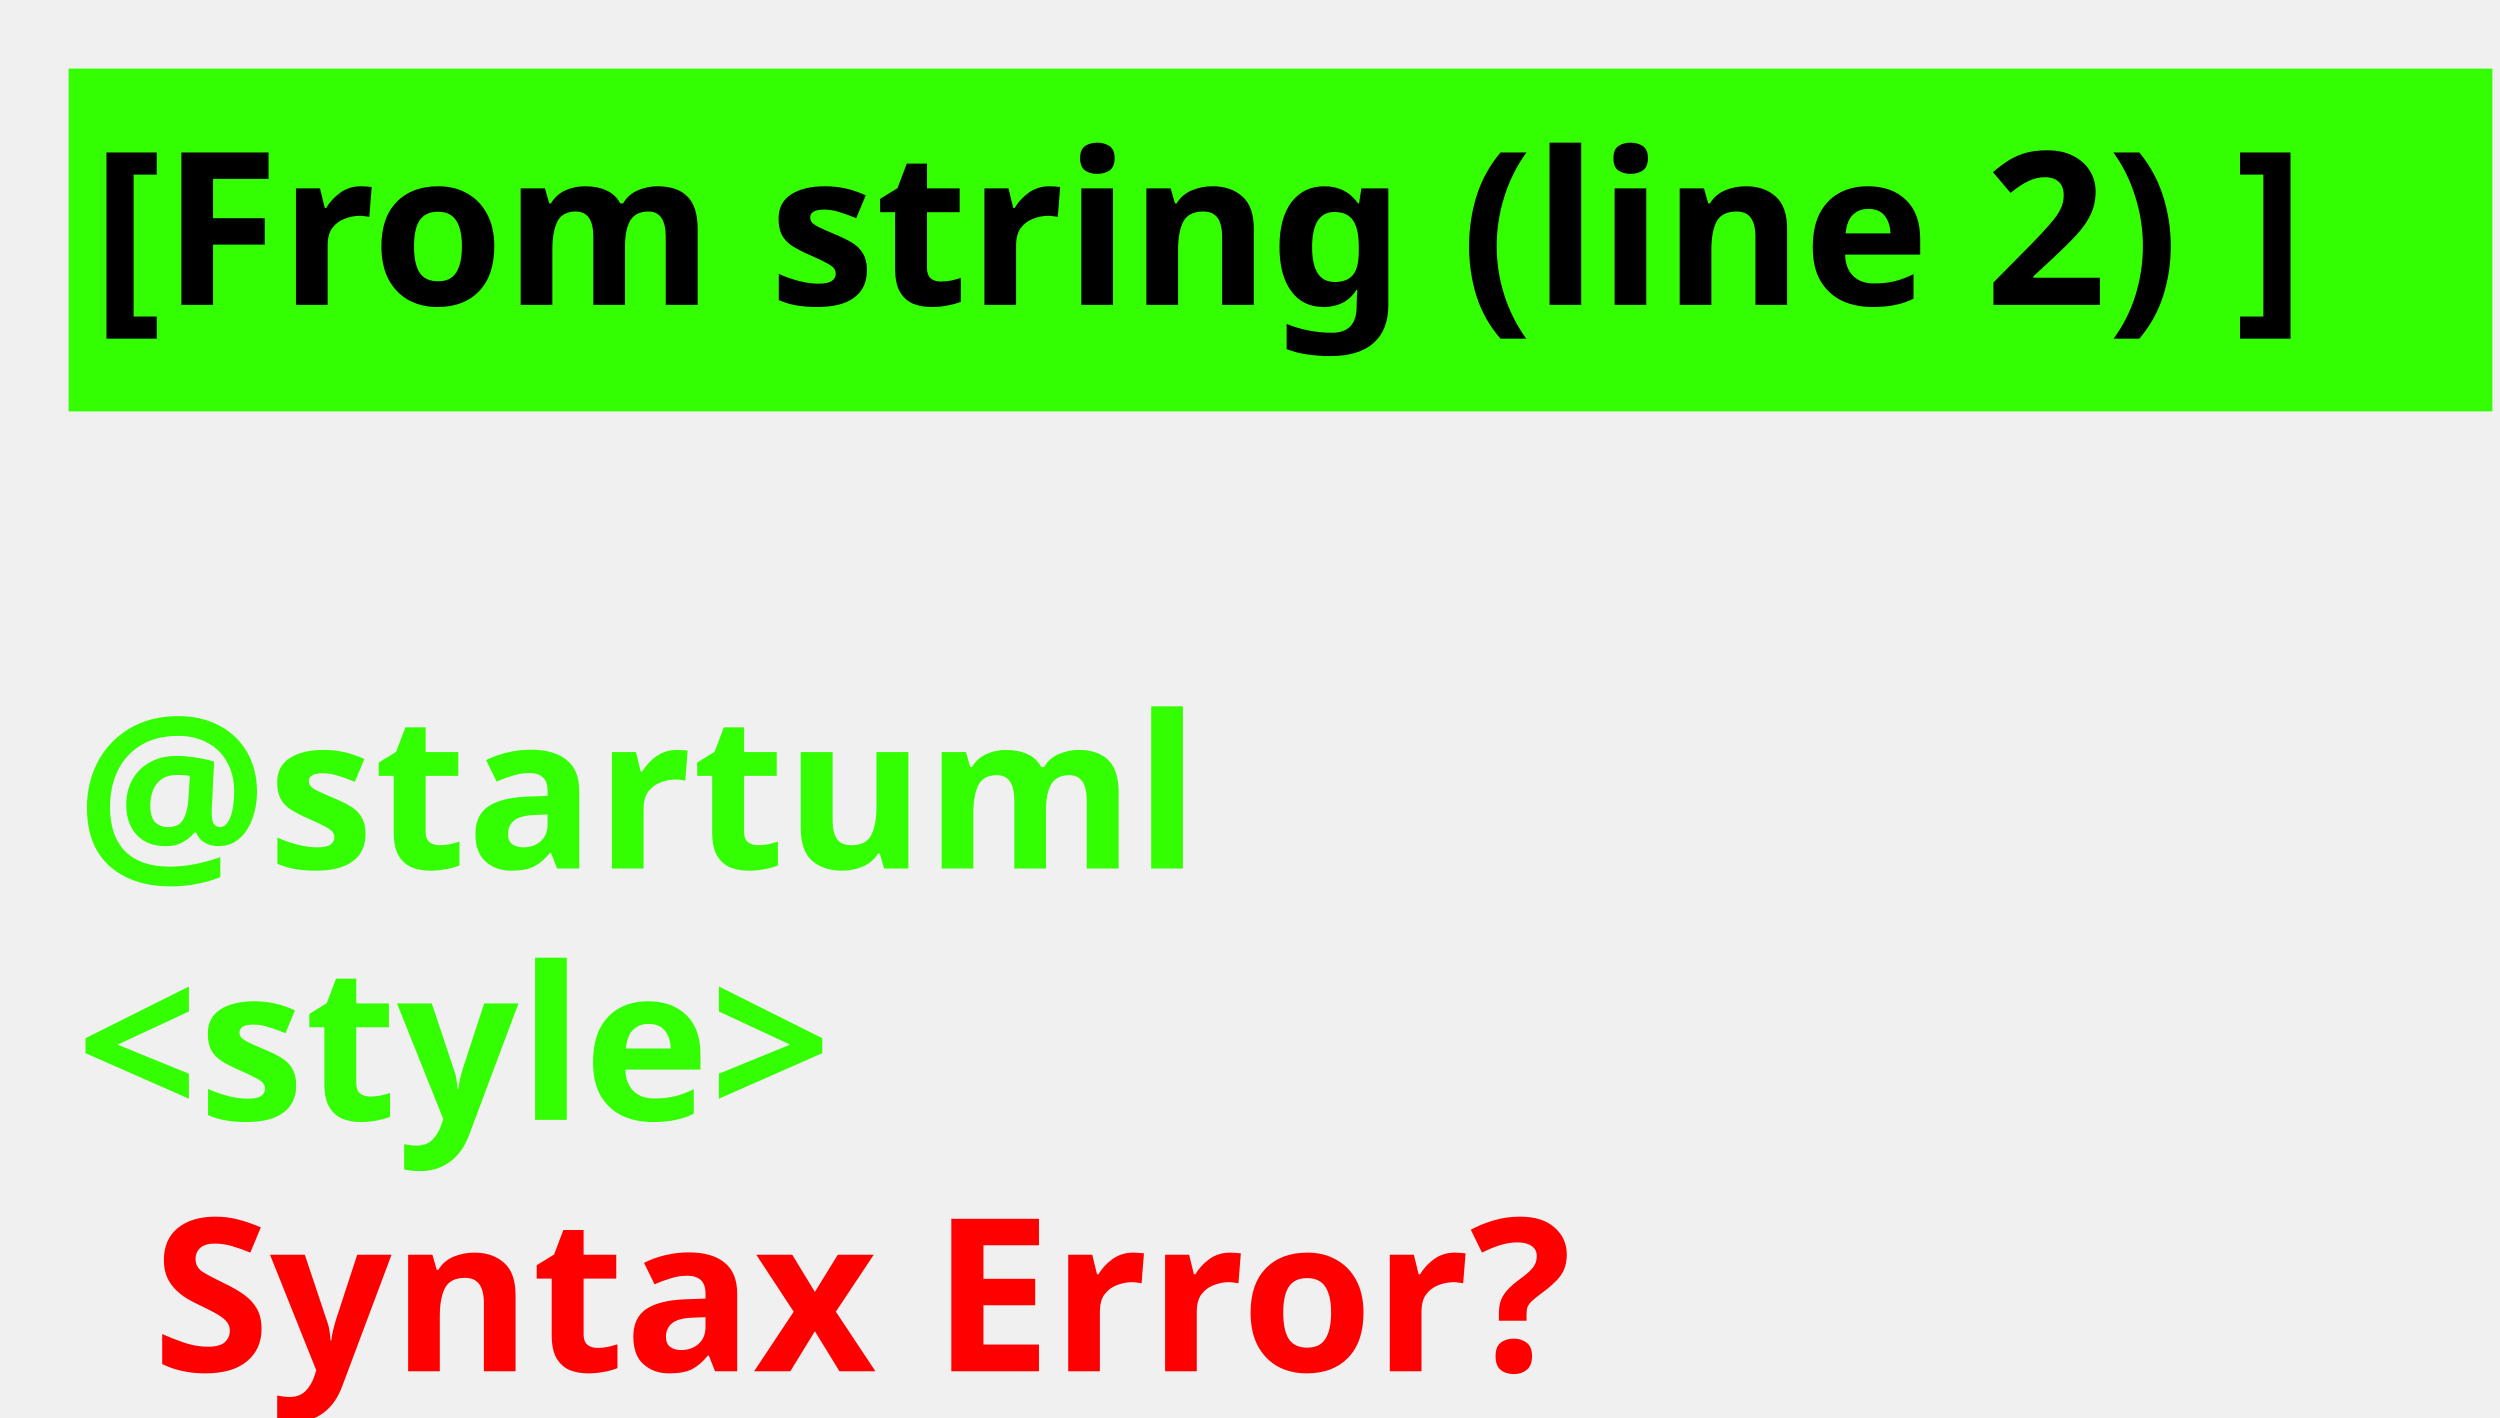
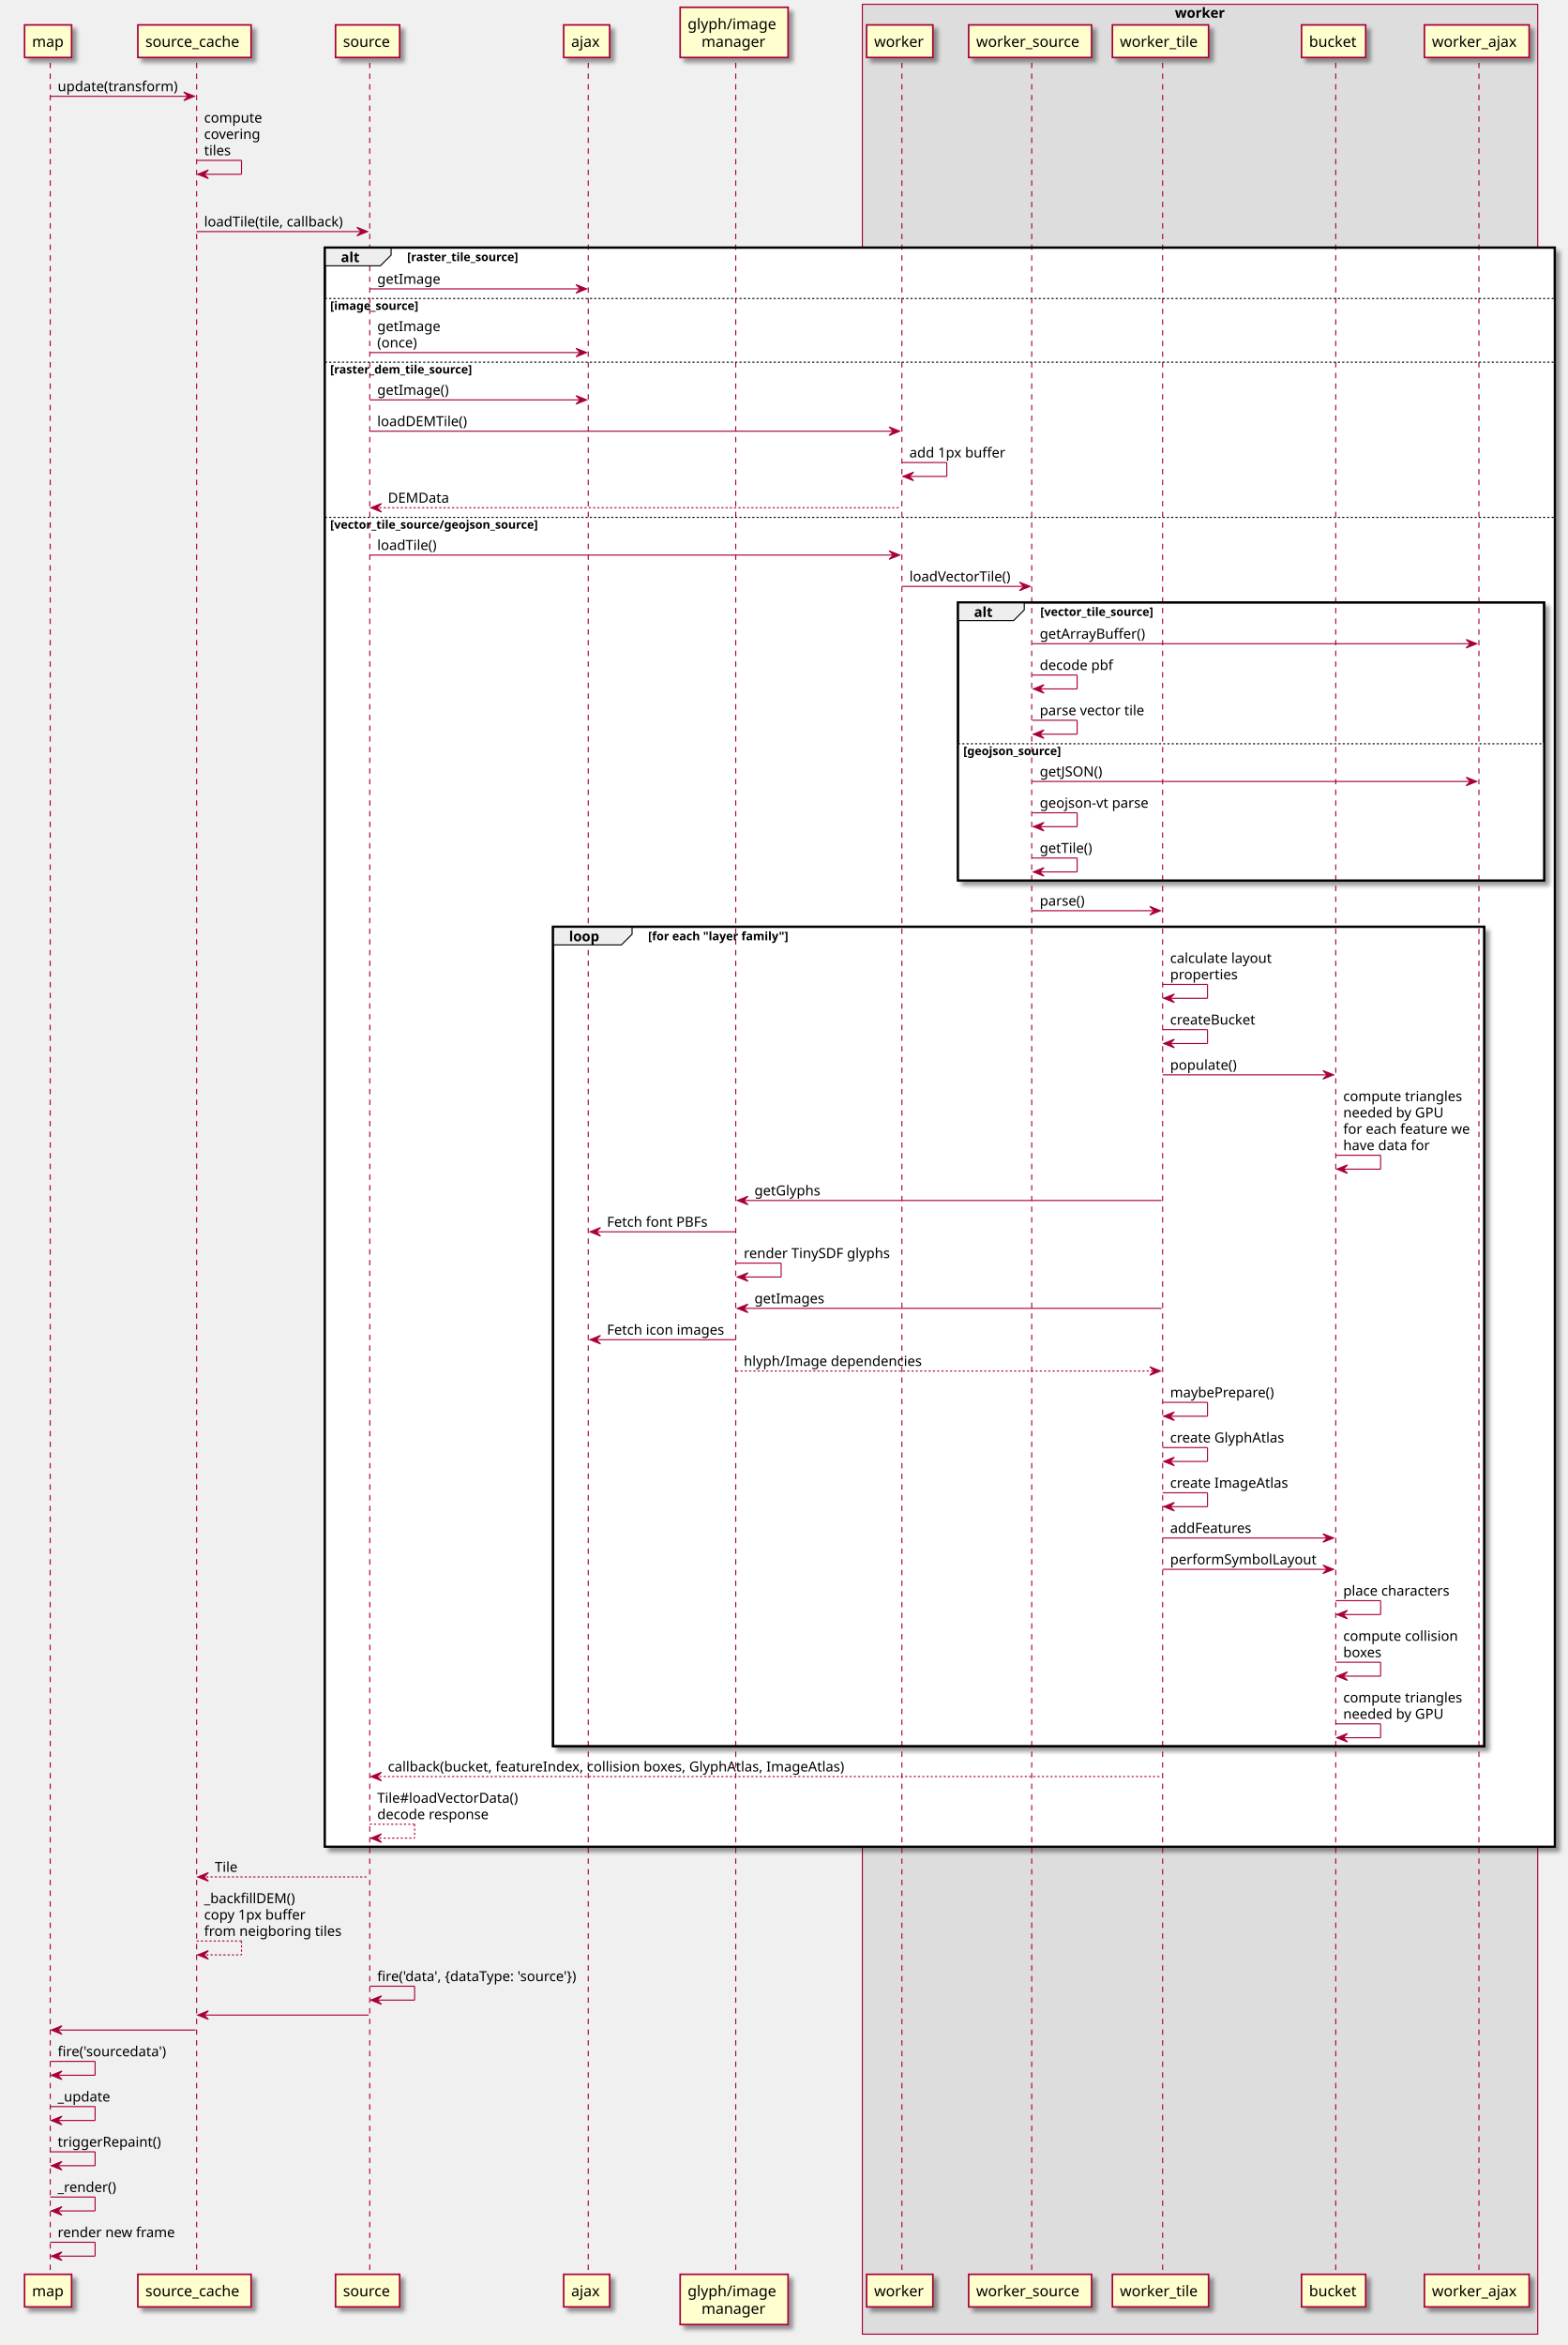
- <svg xmlns="http://www.w3.org/2000/svg" contentScriptType="application/ecmascript" contentStyleType="text/css" height="93px" preserveAspectRatio="none" style="width:164px;height:93px;background:#000000;" version="1.1" viewBox="0 0 164 93" width="164px" zoomAndPan="magnify">
-   <defs />
+ <svg xmlns="http://www.w3.org/2000/svg" contentScriptType="application/ecmascript" contentStyleType="text/css" height="2194px" preserveAspectRatio="none" style="width:1467px;height:2194px;" version="1.1" viewBox="0 0 1467 2194" width="1467px" zoomAndPan="magnify">
+   <defs>
+     <filter height="300%" id="f1xd26i49gx5lv" width="300%" x="-1" y="-1">
+       <feGaussianBlur result="blurOut" stdDeviation="2.0" />
+       <feColorMatrix in="blurOut" result="blurOut2" type="matrix" values="0 0 0 0 0 0 0 0 0 0 0 0 0 0 0 0 0 0 .4 0" />
+       <feOffset dx="4.0" dy="4.0" in="blurOut2" result="blurOut3" />
+       <feBlend in="SourceGraphic" in2="blurOut3" mode="normal" />
+     </filter>
+   </defs>
  <g>
-     <rect fill="#33FF02" height="21.488" style="stroke: #33FF02; stroke-width: 1.0;" width="158" x="5" y="5" />
-     <text fill="#000000" font-family="sans-serif" font-size="14" font-weight="bold" lengthAdjust="spacingAndGlyphs" textLength="156" x="6" y="20">[From string (line 2) ]</text>
-     <text fill="#33FF02" font-family="sans-serif" font-size="14" font-weight="bold" lengthAdjust="spacingAndGlyphs" textLength="0" x="10" y="40.488" />
-     <text fill="#33FF02" font-family="sans-serif" font-size="14" font-weight="bold" lengthAdjust="spacingAndGlyphs" textLength="74" x="5" y="56.977">@startuml</text>
-     <text fill="#33FF02" font-family="sans-serif" font-size="14" font-weight="bold" lengthAdjust="spacingAndGlyphs" textLength="57" x="5" y="73.465">&lt;style&gt;</text>
-     <text fill="#FF0000" font-family="sans-serif" font-size="14" font-weight="bold" lengthAdjust="spacingAndGlyphs" textLength="94" x="10" y="89.953">Syntax Error?</text>
+     <rect fill="#DDDDDD" height="2179.85" style="stroke: #A80036; stroke-width: 1.0;" width="632" x="807" y="4" />
+     <text fill="#000000" font-family="sans-serif" font-size="13" font-weight="bold" lengthAdjust="spacingAndGlyphs" textLength="47" x="1099.5" y="16.568">worker</text>
+     <rect fill="#FFFFFF" filter="url(#f1xd26i49gx5lv)" height="1496.105" style="stroke: #000000; stroke-width: 2.0;" width="1151" x="304" y="231.662" />
+     <rect fill="#FFFFFF" height="59.576" style="stroke: none; stroke-width: 1.0;" width="1151" x="304" y="278.283" />
+     <rect fill="#FFFFFF" height="145.197" style="stroke: none; stroke-width: 1.0;" width="1151" x="304" y="337.859" />
+     <rect fill="#FFFFFF" height="1244.711" style="stroke: none; stroke-width: 1.0;" width="1151" x="304" y="483.057" />
+     <rect fill="#FFFFFF" filter="url(#f1xd26i49gx5lv)" height="260.129" style="stroke: #000000; stroke-width: 2.0;" width="548.5" x="896.5" y="563.633" />
+     <rect fill="#FFFFFF" height="128.887" style="stroke: none; stroke-width: 1.0;" width="548.5" x="896.5" y="694.875" />
+     <rect fill="#FFFFFF" filter="url(#f1xd26i49gx5lv)" height="766.764" style="stroke: #000000; stroke-width: 2.0;" width="871.5" x="517.5" y="867.072" />
+     <line style="stroke: #A80036; stroke-width: 1.0; stroke-dasharray: 5.0,5.0;" x1="47" x2="47" y1="58.799" y2="2128.873" />
+     <line style="stroke: #A80036; stroke-width: 1.0; stroke-dasharray: 5.0,5.0;" x1="184" x2="184" y1="58.799" y2="2128.873" />
+     <line style="stroke: #A80036; stroke-width: 1.0; stroke-dasharray: 5.0,5.0;" x1="346" x2="346" y1="58.799" y2="2128.873" />
+     <line style="stroke: #A80036; stroke-width: 1.0; stroke-dasharray: 5.0,5.0;" x1="550.5" x2="550.5" y1="58.799" y2="2128.873" />
+     <line style="stroke: #A80036; stroke-width: 1.0; stroke-dasharray: 5.0,5.0;" x1="688.5" x2="688.5" y1="58.799" y2="2128.873" />
+     <line style="stroke: #A80036; stroke-width: 1.0; stroke-dasharray: 5.0,5.0;" x1="844" x2="844" y1="58.799" y2="2128.873" />
+     <line style="stroke: #A80036; stroke-width: 1.0; stroke-dasharray: 5.0,5.0;" x1="965.5" x2="965.5" y1="58.799" y2="2128.873" />
+     <line style="stroke: #A80036; stroke-width: 1.0; stroke-dasharray: 5.0,5.0;" x1="1088" x2="1088" y1="58.799" y2="2128.873" />
+     <line style="stroke: #A80036; stroke-width: 1.0; stroke-dasharray: 5.0,5.0;" x1="1250" x2="1250" y1="58.799" y2="2128.873" />
+     <line style="stroke: #A80036; stroke-width: 1.0; stroke-dasharray: 5.0,5.0;" x1="1384" x2="1384" y1="58.799" y2="2128.873" />
+     <rect fill="#FEFECE" filter="url(#f1xd26i49gx5lv)" height="30.488" style="stroke: #A80036; stroke-width: 1.5;" width="44" x="23" y="23.311" />
+     <text fill="#000000" font-family="sans-serif" font-size="14" lengthAdjust="spacingAndGlyphs" textLength="30" x="30" y="43.846">map</text>
+     <rect fill="#FEFECE" filter="url(#f1xd26i49gx5lv)" height="30.488" style="stroke: #A80036; stroke-width: 1.5;" width="44" x="23" y="2127.873" />
+     <text fill="#000000" font-family="sans-serif" font-size="14" lengthAdjust="spacingAndGlyphs" textLength="30" x="30" y="2148.408">map</text>
+     <rect fill="#FEFECE" filter="url(#f1xd26i49gx5lv)" height="30.488" style="stroke: #A80036; stroke-width: 1.5;" width="106" x="129" y="23.311" />
+     <text fill="#000000" font-family="sans-serif" font-size="14" lengthAdjust="spacingAndGlyphs" textLength="92" x="136" y="43.846">source_cache</text>
+     <rect fill="#FEFECE" filter="url(#f1xd26i49gx5lv)" height="30.488" style="stroke: #A80036; stroke-width: 1.5;" width="106" x="129" y="2127.873" />
+     <text fill="#000000" font-family="sans-serif" font-size="14" lengthAdjust="spacingAndGlyphs" textLength="92" x="136" y="2148.408">source_cache</text>
+     <rect fill="#FEFECE" filter="url(#f1xd26i49gx5lv)" height="30.488" style="stroke: #A80036; stroke-width: 1.5;" width="60" x="314" y="23.311" />
+     <text fill="#000000" font-family="sans-serif" font-size="14" lengthAdjust="spacingAndGlyphs" textLength="46" x="321" y="43.846">source</text>
+     <rect fill="#FEFECE" filter="url(#f1xd26i49gx5lv)" height="30.488" style="stroke: #A80036; stroke-width: 1.5;" width="60" x="314" y="2127.873" />
+     <text fill="#000000" font-family="sans-serif" font-size="14" lengthAdjust="spacingAndGlyphs" textLength="46" x="321" y="2148.408">source</text>
+     <rect fill="#FEFECE" filter="url(#f1xd26i49gx5lv)" height="30.488" style="stroke: #A80036; stroke-width: 1.5;" width="43" x="527.5" y="23.311" />
+     <text fill="#000000" font-family="sans-serif" font-size="14" lengthAdjust="spacingAndGlyphs" textLength="29" x="534.5" y="43.846">ajax</text>
+     <rect fill="#FEFECE" filter="url(#f1xd26i49gx5lv)" height="30.488" style="stroke: #A80036; stroke-width: 1.5;" width="43" x="527.5" y="2127.873" />
+     <text fill="#000000" font-family="sans-serif" font-size="14" lengthAdjust="spacingAndGlyphs" textLength="29" x="534.5" y="2148.408">ajax</text>
+     <rect fill="#FEFECE" filter="url(#f1xd26i49gx5lv)" height="46.977" style="stroke: #A80036; stroke-width: 1.5;" width="101" x="636.5" y="6.822" />
+     <text fill="#000000" font-family="sans-serif" font-size="14" lengthAdjust="spacingAndGlyphs" textLength="87" x="643.5" y="27.357">glyph/image</text>
+     <text fill="#000000" font-family="sans-serif" font-size="14" lengthAdjust="spacingAndGlyphs" textLength="61" x="656.5" y="43.846">manager</text>
+     <rect fill="#FEFECE" filter="url(#f1xd26i49gx5lv)" height="46.977" style="stroke: #A80036; stroke-width: 1.5;" width="101" x="636.5" y="2127.873" />
+     <text fill="#000000" font-family="sans-serif" font-size="14" lengthAdjust="spacingAndGlyphs" textLength="87" x="643.5" y="2148.408">glyph/image</text>
+     <text fill="#000000" font-family="sans-serif" font-size="14" lengthAdjust="spacingAndGlyphs" textLength="61" x="656.5" y="2164.896">manager</text>
+     <rect fill="#FEFECE" filter="url(#f1xd26i49gx5lv)" height="30.488" style="stroke: #A80036; stroke-width: 1.5;" width="62" x="811" y="23.311" />
+     <text fill="#000000" font-family="sans-serif" font-size="14" lengthAdjust="spacingAndGlyphs" textLength="48" x="818" y="43.846">worker</text>
+     <rect fill="#FEFECE" filter="url(#f1xd26i49gx5lv)" height="30.488" style="stroke: #A80036; stroke-width: 1.5;" width="62" x="811" y="2127.873" />
+     <text fill="#000000" font-family="sans-serif" font-size="14" lengthAdjust="spacingAndGlyphs" textLength="48" x="818" y="2148.408">worker</text>
+     <rect fill="#FEFECE" filter="url(#f1xd26i49gx5lv)" height="30.488" style="stroke: #A80036; stroke-width: 1.5;" width="115" x="906.5" y="23.311" />
+     <text fill="#000000" font-family="sans-serif" font-size="14" lengthAdjust="spacingAndGlyphs" textLength="101" x="913.5" y="43.846">worker_source</text>
+     <rect fill="#FEFECE" filter="url(#f1xd26i49gx5lv)" height="30.488" style="stroke: #A80036; stroke-width: 1.5;" width="115" x="906.5" y="2127.873" />
+     <text fill="#000000" font-family="sans-serif" font-size="14" lengthAdjust="spacingAndGlyphs" textLength="101" x="913.5" y="2148.408">worker_source</text>
+     <rect fill="#FEFECE" filter="url(#f1xd26i49gx5lv)" height="30.488" style="stroke: #A80036; stroke-width: 1.5;" width="90" x="1041" y="23.311" />
+     <text fill="#000000" font-family="sans-serif" font-size="14" lengthAdjust="spacingAndGlyphs" textLength="76" x="1048" y="43.846">worker_tile</text>
+     <rect fill="#FEFECE" filter="url(#f1xd26i49gx5lv)" height="30.488" style="stroke: #A80036; stroke-width: 1.5;" width="90" x="1041" y="2127.873" />
+     <text fill="#000000" font-family="sans-serif" font-size="14" lengthAdjust="spacingAndGlyphs" textLength="76" x="1048" y="2148.408">worker_tile</text>
+     <rect fill="#FEFECE" filter="url(#f1xd26i49gx5lv)" height="30.488" style="stroke: #A80036; stroke-width: 1.5;" width="60" x="1218" y="23.311" />
+     <text fill="#000000" font-family="sans-serif" font-size="14" lengthAdjust="spacingAndGlyphs" textLength="46" x="1225" y="43.846">bucket</text>
+     <rect fill="#FEFECE" filter="url(#f1xd26i49gx5lv)" height="30.488" style="stroke: #A80036; stroke-width: 1.5;" width="60" x="1218" y="2127.873" />
+     <text fill="#000000" font-family="sans-serif" font-size="14" lengthAdjust="spacingAndGlyphs" textLength="46" x="1225" y="2148.408">bucket</text>
+     <rect fill="#FEFECE" filter="url(#f1xd26i49gx5lv)" height="30.488" style="stroke: #A80036; stroke-width: 1.5;" width="98" x="1333" y="23.311" />
+     <text fill="#000000" font-family="sans-serif" font-size="14" lengthAdjust="spacingAndGlyphs" textLength="84" x="1340" y="43.846">worker_ajax</text>
+     <rect fill="#FEFECE" filter="url(#f1xd26i49gx5lv)" height="30.488" style="stroke: #A80036; stroke-width: 1.5;" width="98" x="1333" y="2127.873" />
+     <text fill="#000000" font-family="sans-serif" font-size="14" lengthAdjust="spacingAndGlyphs" textLength="84" x="1340" y="2148.408">worker_ajax</text>
+     <polygon fill="#A80036" points="172,86.109,182,90.109,172,94.109,176,90.109" style="stroke: #A80036; stroke-width: 1.0;" />
+     <line style="stroke: #A80036; stroke-width: 1.0;" x1="47" x2="178" y1="90.109" y2="90.109" />
+     <text fill="#000000" font-family="sans-serif" font-size="13" lengthAdjust="spacingAndGlyphs" textLength="113" x="54" y="85.367">update(transform)</text>
+     <line style="stroke: #A80036; stroke-width: 1.0;" x1="184" x2="226" y1="150.041" y2="150.041" />
+     <line style="stroke: #A80036; stroke-width: 1.0;" x1="226" x2="226" y1="150.041" y2="163.041" />
+     <line style="stroke: #A80036; stroke-width: 1.0;" x1="185" x2="226" y1="163.041" y2="163.041" />
+     <polygon fill="#A80036" points="195,159.041,185,163.041,195,167.041,191,163.041" style="stroke: #A80036; stroke-width: 1.0;" />
+     <text fill="#000000" font-family="sans-serif" font-size="13" lengthAdjust="spacingAndGlyphs" textLength="55" x="191" y="114.678">compute</text>
+     <text fill="#000000" font-family="sans-serif" font-size="13" lengthAdjust="spacingAndGlyphs" textLength="54" x="191" y="129.988">covering</text>
+     <text fill="#000000" font-family="sans-serif" font-size="13" lengthAdjust="spacingAndGlyphs" textLength="27" x="191" y="145.299">tiles</text>
+     <polygon fill="#A80036" points="334,212.662,344,216.662,334,220.662,338,216.662" style="stroke: #A80036; stroke-width: 1.0;" />
+     <line style="stroke: #A80036; stroke-width: 1.0;" x1="184" x2="340" y1="216.662" y2="216.662" />
+     <text fill="#000000" font-family="sans-serif" font-size="13" lengthAdjust="spacingAndGlyphs" textLength="138" x="191" y="211.92">loadTile(tile, callback)</text>
+     <path d="M304,231.662 L366,231.662 L366,238.662 L356,248.662 L304,248.662 L304,231.662 " fill="#EEEEEE" style="stroke: #000000; stroke-width: 1.0;" />
+     <rect fill="none" height="1496.105" style="stroke: #000000; stroke-width: 2.0;" width="1151" x="304" y="231.662" />
+     <text fill="#000000" font-family="sans-serif" font-size="13" font-weight="bold" lengthAdjust="spacingAndGlyphs" textLength="17" x="319" y="245.231">alt</text>
+     <text fill="#000000" font-family="sans-serif" font-size="11" font-weight="bold" lengthAdjust="spacingAndGlyphs" textLength="107" x="381" y="244.297">[raster_tile_source]</text>
+     <polygon fill="#A80036" points="539,266.283,549,270.283,539,274.283,543,270.283" style="stroke: #A80036; stroke-width: 1.0;" />
+     <line style="stroke: #A80036; stroke-width: 1.0;" x1="346" x2="545" y1="270.283" y2="270.283" />
+     <text fill="#000000" font-family="sans-serif" font-size="13" lengthAdjust="spacingAndGlyphs" textLength="58" x="353" y="265.541">getImage</text>
+     <line style="stroke: #000000; stroke-width: 1.0; stroke-dasharray: 2.0,2.0;" x1="304" x2="1455" y1="279.283" y2="279.283" />
+     <text fill="#000000" font-family="sans-serif" font-size="11" font-weight="bold" lengthAdjust="spacingAndGlyphs" textLength="85" x="309" y="289.918">[image_source]</text>
+     <polygon fill="#A80036" points="539,325.859,549,329.859,539,333.859,543,329.859" style="stroke: #A80036; stroke-width: 1.0;" />
+     <line style="stroke: #A80036; stroke-width: 1.0;" x1="346" x2="545" y1="329.859" y2="329.859" />
+     <text fill="#000000" font-family="sans-serif" font-size="13" lengthAdjust="spacingAndGlyphs" textLength="58" x="353" y="309.807">getImage</text>
+     <text fill="#000000" font-family="sans-serif" font-size="13" lengthAdjust="spacingAndGlyphs" textLength="38" x="353" y="325.117">(once)</text>
+     <line style="stroke: #000000; stroke-width: 1.0; stroke-dasharray: 2.0,2.0;" x1="304" x2="1455" y1="338.859" y2="338.859" />
+     <text fill="#000000" font-family="sans-serif" font-size="11" font-weight="bold" lengthAdjust="spacingAndGlyphs" textLength="137" x="309" y="349.494">[raster_dem_tile_source]</text>
+     <polygon fill="#A80036" points="539,370.125,549,374.125,539,378.125,543,374.125" style="stroke: #A80036; stroke-width: 1.0;" />
+     <line style="stroke: #A80036; stroke-width: 1.0;" x1="346" x2="545" y1="374.125" y2="374.125" />
+     <text fill="#000000" font-family="sans-serif" font-size="13" lengthAdjust="spacingAndGlyphs" textLength="66" x="353" y="369.383">getImage()</text>
+     <polygon fill="#A80036" points="832,399.435,842,403.435,832,407.435,836,403.435" style="stroke: #A80036; stroke-width: 1.0;" />
+     <line style="stroke: #A80036; stroke-width: 1.0;" x1="346" x2="838" y1="403.435" y2="403.435" />
+     <text fill="#000000" font-family="sans-serif" font-size="13" lengthAdjust="spacingAndGlyphs" textLength="86" x="353" y="398.693">loadDEMTile()</text>
+     <line style="stroke: #A80036; stroke-width: 1.0;" x1="844" x2="886" y1="432.746" y2="432.746" />
+     <line style="stroke: #A80036; stroke-width: 1.0;" x1="886" x2="886" y1="432.746" y2="445.746" />
+     <line style="stroke: #A80036; stroke-width: 1.0;" x1="845" x2="886" y1="445.746" y2="445.746" />
+     <polygon fill="#A80036" points="855,441.746,845,445.746,855,449.746,851,445.746" style="stroke: #A80036; stroke-width: 1.0;" />
+     <text fill="#000000" font-family="sans-serif" font-size="13" lengthAdjust="spacingAndGlyphs" textLength="93" x="851" y="428.004">add 1px buffer</text>
+     <polygon fill="#A80036" points="357,471.057,347,475.057,357,479.057,353,475.057" style="stroke: #A80036; stroke-width: 1.0;" />
+     <line style="stroke: #A80036; stroke-width: 1.0; stroke-dasharray: 2.0,2.0;" x1="351" x2="843" y1="475.057" y2="475.057" />
+     <text fill="#000000" font-family="sans-serif" font-size="13" lengthAdjust="spacingAndGlyphs" textLength="57" x="363" y="470.315">DEMData</text>
+     <line style="stroke: #000000; stroke-width: 1.0; stroke-dasharray: 2.0,2.0;" x1="304" x2="1455" y1="484.057" y2="484.057" />
+     <text fill="#000000" font-family="sans-serif" font-size="11" font-weight="bold" lengthAdjust="spacingAndGlyphs" textLength="203" x="309" y="494.691">[vector_tile_source/geojson_source]</text>
+     <polygon fill="#A80036" points="832,515.322,842,519.322,832,523.322,836,519.322" style="stroke: #A80036; stroke-width: 1.0;" />
+     <line style="stroke: #A80036; stroke-width: 1.0;" x1="346" x2="838" y1="519.322" y2="519.322" />
+     <text fill="#000000" font-family="sans-serif" font-size="13" lengthAdjust="spacingAndGlyphs" textLength="58" x="353" y="514.58">loadTile()</text>
+     <polygon fill="#A80036" points="954,544.633,964,548.633,954,552.633,958,548.633" style="stroke: #A80036; stroke-width: 1.0;" />
+     <line style="stroke: #A80036; stroke-width: 1.0;" x1="844" x2="960" y1="548.633" y2="548.633" />
+     <text fill="#000000" font-family="sans-serif" font-size="13" lengthAdjust="spacingAndGlyphs" textLength="98" x="851" y="543.891">loadVectorTile()</text>
+     <path d="M896.5,563.633 L958.5,563.633 L958.5,570.633 L948.5,580.633 L896.5,580.633 L896.5,563.633 " fill="#EEEEEE" style="stroke: #000000; stroke-width: 1.0;" />
+     <rect fill="none" height="260.129" style="stroke: #000000; stroke-width: 2.0;" width="548.5" x="896.5" y="563.633" />
+     <text fill="#000000" font-family="sans-serif" font-size="13" font-weight="bold" lengthAdjust="spacingAndGlyphs" textLength="17" x="911.5" y="577.201">alt</text>
+     <text fill="#000000" font-family="sans-serif" font-size="11" font-weight="bold" lengthAdjust="spacingAndGlyphs" textLength="110" x="973.5" y="576.268">[vector_tile_source]</text>
+     <polygon fill="#A80036" points="1372,598.254,1382,602.254,1372,606.254,1376,602.254" style="stroke: #A80036; stroke-width: 1.0;" />
+     <line style="stroke: #A80036; stroke-width: 1.0;" x1="966" x2="1378" y1="602.254" y2="602.254" />
+     <text fill="#000000" font-family="sans-serif" font-size="13" lengthAdjust="spacingAndGlyphs" textLength="98" x="973" y="597.512">getArrayBuffer()</text>
+     <line style="stroke: #A80036; stroke-width: 1.0;" x1="966" x2="1008" y1="631.564" y2="631.564" />
+     <line style="stroke: #A80036; stroke-width: 1.0;" x1="1008" x2="1008" y1="631.564" y2="644.564" />
+     <line style="stroke: #A80036; stroke-width: 1.0;" x1="967" x2="1008" y1="644.564" y2="644.564" />
+     <polygon fill="#A80036" points="977,640.564,967,644.564,977,648.564,973,644.564" style="stroke: #A80036; stroke-width: 1.0;" />
+     <text fill="#000000" font-family="sans-serif" font-size="13" lengthAdjust="spacingAndGlyphs" textLength="70" x="973" y="626.822">decode pbf</text>
+     <line style="stroke: #A80036; stroke-width: 1.0;" x1="966" x2="1008" y1="673.875" y2="673.875" />
+     <line style="stroke: #A80036; stroke-width: 1.0;" x1="1008" x2="1008" y1="673.875" y2="686.875" />
+     <line style="stroke: #A80036; stroke-width: 1.0;" x1="967" x2="1008" y1="686.875" y2="686.875" />
+     <polygon fill="#A80036" points="977,682.875,967,686.875,977,690.875,973,686.875" style="stroke: #A80036; stroke-width: 1.0;" />
+     <text fill="#000000" font-family="sans-serif" font-size="13" lengthAdjust="spacingAndGlyphs" textLength="101" x="973" y="669.133">parse vector tile</text>
+     <line style="stroke: #000000; stroke-width: 1.0; stroke-dasharray: 2.0,2.0;" x1="896.5" x2="1445" y1="695.875" y2="695.875" />
+     <text fill="#000000" font-family="sans-serif" font-size="11" font-weight="bold" lengthAdjust="spacingAndGlyphs" textLength="95" x="901.5" y="706.51">[geojson_source]</text>
+     <polygon fill="#A80036" points="1372,727.141,1382,731.141,1372,735.141,1376,731.141" style="stroke: #A80036; stroke-width: 1.0;" />
+     <line style="stroke: #A80036; stroke-width: 1.0;" x1="966" x2="1378" y1="731.141" y2="731.141" />
+     <text fill="#000000" font-family="sans-serif" font-size="13" lengthAdjust="spacingAndGlyphs" textLength="59" x="973" y="726.398">getJSON()</text>
+     <line style="stroke: #A80036; stroke-width: 1.0;" x1="966" x2="1008" y1="760.451" y2="760.451" />
+     <line style="stroke: #A80036; stroke-width: 1.0;" x1="1008" x2="1008" y1="760.451" y2="773.451" />
+     <line style="stroke: #A80036; stroke-width: 1.0;" x1="967" x2="1008" y1="773.451" y2="773.451" />
+     <polygon fill="#A80036" points="977,769.451,967,773.451,977,777.451,973,773.451" style="stroke: #A80036; stroke-width: 1.0;" />
+     <text fill="#000000" font-family="sans-serif" font-size="13" lengthAdjust="spacingAndGlyphs" textLength="108" x="973" y="755.709">geojson-vt parse</text>
+     <line style="stroke: #A80036; stroke-width: 1.0;" x1="966" x2="1008" y1="802.762" y2="802.762" />
+     <line style="stroke: #A80036; stroke-width: 1.0;" x1="1008" x2="1008" y1="802.762" y2="815.762" />
+     <line style="stroke: #A80036; stroke-width: 1.0;" x1="967" x2="1008" y1="815.762" y2="815.762" />
+     <polygon fill="#A80036" points="977,811.762,967,815.762,977,819.762,973,815.762" style="stroke: #A80036; stroke-width: 1.0;" />
+     <text fill="#000000" font-family="sans-serif" font-size="13" lengthAdjust="spacingAndGlyphs" textLength="51" x="973" y="798.019">getTile()</text>
+     <polygon fill="#A80036" points="1076,848.072,1086,852.072,1076,856.072,1080,852.072" style="stroke: #A80036; stroke-width: 1.0;" />
+     <line style="stroke: #A80036; stroke-width: 1.0;" x1="966" x2="1082" y1="852.072" y2="852.072" />
+     <text fill="#000000" font-family="sans-serif" font-size="13" lengthAdjust="spacingAndGlyphs" textLength="42" x="973" y="847.33">parse()</text>
+     <path d="M517.5,867.072 L591.5,867.072 L591.5,874.072 L581.5,884.072 L517.5,884.072 L517.5,867.072 " fill="#EEEEEE" style="stroke: #000000; stroke-width: 1.0;" />
+     <rect fill="none" height="766.764" style="stroke: #000000; stroke-width: 2.0;" width="871.5" x="517.5" y="867.072" />
+     <text fill="#000000" font-family="sans-serif" font-size="13" font-weight="bold" lengthAdjust="spacingAndGlyphs" textLength="29" x="532.5" y="880.641">loop</text>
+     <text fill="#000000" font-family="sans-serif" font-size="11" font-weight="bold" lengthAdjust="spacingAndGlyphs" textLength="135" x="606.5" y="879.707">[for each "layer family"]</text>
+     <line style="stroke: #A80036; stroke-width: 1.0;" x1="1088" x2="1130" y1="921.004" y2="921.004" />
+     <line style="stroke: #A80036; stroke-width: 1.0;" x1="1130" x2="1130" y1="921.004" y2="934.004" />
+     <line style="stroke: #A80036; stroke-width: 1.0;" x1="1089" x2="1130" y1="934.004" y2="934.004" />
+     <polygon fill="#A80036" points="1099,930.004,1089,934.004,1099,938.004,1095,934.004" style="stroke: #A80036; stroke-width: 1.0;" />
+     <text fill="#000000" font-family="sans-serif" font-size="13" lengthAdjust="spacingAndGlyphs" textLength="99" x="1095" y="900.951">calculate layout</text>
+     <text fill="#000000" font-family="sans-serif" font-size="13" lengthAdjust="spacingAndGlyphs" textLength="64" x="1095" y="916.262">properties</text>
+     <line style="stroke: #A80036; stroke-width: 1.0;" x1="1088" x2="1130" y1="963.314" y2="963.314" />
+     <line style="stroke: #A80036; stroke-width: 1.0;" x1="1130" x2="1130" y1="963.314" y2="976.314" />
+     <line style="stroke: #A80036; stroke-width: 1.0;" x1="1089" x2="1130" y1="976.314" y2="976.314" />
+     <polygon fill="#A80036" points="1099,972.314,1089,976.314,1099,980.314,1095,976.314" style="stroke: #A80036; stroke-width: 1.0;" />
+     <text fill="#000000" font-family="sans-serif" font-size="13" lengthAdjust="spacingAndGlyphs" textLength="80" x="1095" y="958.572">createBucket</text>
+     <polygon fill="#A80036" points="1238,1001.625,1248,1005.625,1238,1009.625,1242,1005.625" style="stroke: #A80036; stroke-width: 1.0;" />
+     <line style="stroke: #A80036; stroke-width: 1.0;" x1="1088" x2="1244" y1="1005.625" y2="1005.625" />
+     <text fill="#000000" font-family="sans-serif" font-size="13" lengthAdjust="spacingAndGlyphs" textLength="63" x="1095" y="1000.883">populate()</text>
+     <line style="stroke: #A80036; stroke-width: 1.0;" x1="1250" x2="1292" y1="1080.867" y2="1080.867" />
+     <line style="stroke: #A80036; stroke-width: 1.0;" x1="1292" x2="1292" y1="1080.867" y2="1093.867" />
+     <line style="stroke: #A80036; stroke-width: 1.0;" x1="1251" x2="1292" y1="1093.867" y2="1093.867" />
+     <polygon fill="#A80036" points="1261,1089.867,1251,1093.867,1261,1097.867,1257,1093.867" style="stroke: #A80036; stroke-width: 1.0;" />
+     <text fill="#000000" font-family="sans-serif" font-size="13" lengthAdjust="spacingAndGlyphs" textLength="114" x="1257" y="1030.193">compute triangles</text>
+     <text fill="#000000" font-family="sans-serif" font-size="13" lengthAdjust="spacingAndGlyphs" textLength="93" x="1257" y="1045.504">needed by GPU</text>
+     <text fill="#000000" font-family="sans-serif" font-size="13" lengthAdjust="spacingAndGlyphs" textLength="120" x="1257" y="1060.814">for each feature we</text>
+     <text fill="#000000" font-family="sans-serif" font-size="13" lengthAdjust="spacingAndGlyphs" textLength="82" x="1257" y="1076.125">have data for</text>
+     <polygon fill="#A80036" points="700,1119.178,690,1123.178,700,1127.178,696,1123.178" style="stroke: #A80036; stroke-width: 1.0;" />
+     <line style="stroke: #A80036; stroke-width: 1.0;" x1="694" x2="1087" y1="1123.178" y2="1123.178" />
+     <text fill="#000000" font-family="sans-serif" font-size="13" lengthAdjust="spacingAndGlyphs" textLength="63" x="706" y="1118.436">getGlyphs</text>
+     <polygon fill="#A80036" points="562,1148.488,552,1152.488,562,1156.488,558,1152.488" style="stroke: #A80036; stroke-width: 1.0;" />
+     <line style="stroke: #A80036; stroke-width: 1.0;" x1="556" x2="688" y1="1152.488" y2="1152.488" />
+     <text fill="#000000" font-family="sans-serif" font-size="13" lengthAdjust="spacingAndGlyphs" textLength="96" x="568" y="1147.746">Fetch font PBFs</text>
+     <line style="stroke: #A80036; stroke-width: 1.0;" x1="689" x2="731" y1="1181.799" y2="1181.799" />
+     <line style="stroke: #A80036; stroke-width: 1.0;" x1="731" x2="731" y1="1181.799" y2="1194.799" />
+     <line style="stroke: #A80036; stroke-width: 1.0;" x1="690" x2="731" y1="1194.799" y2="1194.799" />
+     <polygon fill="#A80036" points="700,1190.799,690,1194.799,700,1198.799,696,1194.799" style="stroke: #A80036; stroke-width: 1.0;" />
+     <text fill="#000000" font-family="sans-serif" font-size="13" lengthAdjust="spacingAndGlyphs" textLength="141" x="696" y="1177.057">render TinySDF glyphs</text>
+     <polygon fill="#A80036" points="700,1220.109,690,1224.109,700,1228.109,696,1224.109" style="stroke: #A80036; stroke-width: 1.0;" />
+     <line style="stroke: #A80036; stroke-width: 1.0;" x1="694" x2="1087" y1="1224.109" y2="1224.109" />
+     <text fill="#000000" font-family="sans-serif" font-size="13" lengthAdjust="spacingAndGlyphs" textLength="65" x="706" y="1219.367">getImages</text>
+     <polygon fill="#A80036" points="562,1249.42,552,1253.42,562,1257.42,558,1253.42" style="stroke: #A80036; stroke-width: 1.0;" />
+     <line style="stroke: #A80036; stroke-width: 1.0;" x1="556" x2="688" y1="1253.42" y2="1253.42" />
+     <text fill="#000000" font-family="sans-serif" font-size="13" lengthAdjust="spacingAndGlyphs" textLength="114" x="568" y="1248.678">Fetch icon images</text>
+     <polygon fill="#A80036" points="1076,1278.73,1086,1282.73,1076,1286.73,1080,1282.73" style="stroke: #A80036; stroke-width: 1.0;" />
+     <line style="stroke: #A80036; stroke-width: 1.0; stroke-dasharray: 2.0,2.0;" x1="689" x2="1082" y1="1282.73" y2="1282.73" />
+     <text fill="#000000" font-family="sans-serif" font-size="13" lengthAdjust="spacingAndGlyphs" textLength="170" x="696" y="1277.988">hlyph/Image dependencies</text>
+     <line style="stroke: #A80036; stroke-width: 1.0;" x1="1088" x2="1130" y1="1312.041" y2="1312.041" />
+     <line style="stroke: #A80036; stroke-width: 1.0;" x1="1130" x2="1130" y1="1312.041" y2="1325.041" />
+     <line style="stroke: #A80036; stroke-width: 1.0;" x1="1089" x2="1130" y1="1325.041" y2="1325.041" />
+     <polygon fill="#A80036" points="1099,1321.041,1089,1325.041,1099,1329.041,1095,1325.041" style="stroke: #A80036; stroke-width: 1.0;" />
+     <text fill="#000000" font-family="sans-serif" font-size="13" lengthAdjust="spacingAndGlyphs" textLength="95" x="1095" y="1307.299">maybePrepare()</text>
+     <line style="stroke: #A80036; stroke-width: 1.0;" x1="1088" x2="1130" y1="1354.352" y2="1354.352" />
+     <line style="stroke: #A80036; stroke-width: 1.0;" x1="1130" x2="1130" y1="1354.352" y2="1367.352" />
+     <line style="stroke: #A80036; stroke-width: 1.0;" x1="1089" x2="1130" y1="1367.352" y2="1367.352" />
+     <polygon fill="#A80036" points="1099,1363.352,1089,1367.352,1099,1371.352,1095,1367.352" style="stroke: #A80036; stroke-width: 1.0;" />
+     <text fill="#000000" font-family="sans-serif" font-size="13" lengthAdjust="spacingAndGlyphs" textLength="110" x="1095" y="1349.609">create GlyphAtlas</text>
+     <line style="stroke: #A80036; stroke-width: 1.0;" x1="1088" x2="1130" y1="1396.662" y2="1396.662" />
+     <line style="stroke: #A80036; stroke-width: 1.0;" x1="1130" x2="1130" y1="1396.662" y2="1409.662" />
+     <line style="stroke: #A80036; stroke-width: 1.0;" x1="1089" x2="1130" y1="1409.662" y2="1409.662" />
+     <polygon fill="#A80036" points="1099,1405.662,1089,1409.662,1099,1413.662,1095,1409.662" style="stroke: #A80036; stroke-width: 1.0;" />
+     <text fill="#000000" font-family="sans-serif" font-size="13" lengthAdjust="spacingAndGlyphs" textLength="112" x="1095" y="1391.92">create ImageAtlas</text>
+     <polygon fill="#A80036" points="1238,1434.973,1248,1438.973,1238,1442.973,1242,1438.973" style="stroke: #A80036; stroke-width: 1.0;" />
+     <line style="stroke: #A80036; stroke-width: 1.0;" x1="1088" x2="1244" y1="1438.973" y2="1438.973" />
+     <text fill="#000000" font-family="sans-serif" font-size="13" lengthAdjust="spacingAndGlyphs" textLength="76" x="1095" y="1434.23">addFeatures</text>
+     <polygon fill="#A80036" points="1238,1464.283,1248,1468.283,1238,1472.283,1242,1468.283" style="stroke: #A80036; stroke-width: 1.0;" />
+     <line style="stroke: #A80036; stroke-width: 1.0;" x1="1088" x2="1244" y1="1468.283" y2="1468.283" />
+     <text fill="#000000" font-family="sans-serif" font-size="13" lengthAdjust="spacingAndGlyphs" textLength="138" x="1095" y="1463.541">performSymbolLayout</text>
+     <line style="stroke: #A80036; stroke-width: 1.0;" x1="1250" x2="1292" y1="1497.594" y2="1497.594" />
+     <line style="stroke: #A80036; stroke-width: 1.0;" x1="1292" x2="1292" y1="1497.594" y2="1510.594" />
+     <line style="stroke: #A80036; stroke-width: 1.0;" x1="1251" x2="1292" y1="1510.594" y2="1510.594" />
+     <polygon fill="#A80036" points="1261,1506.594,1251,1510.594,1261,1514.594,1257,1510.594" style="stroke: #A80036; stroke-width: 1.0;" />
+     <text fill="#000000" font-family="sans-serif" font-size="13" lengthAdjust="spacingAndGlyphs" textLength="102" x="1257" y="1492.852">place characters</text>
+     <line style="stroke: #A80036; stroke-width: 1.0;" x1="1250" x2="1292" y1="1555.215" y2="1555.215" />
+     <line style="stroke: #A80036; stroke-width: 1.0;" x1="1292" x2="1292" y1="1555.215" y2="1568.215" />
+     <line style="stroke: #A80036; stroke-width: 1.0;" x1="1251" x2="1292" y1="1568.215" y2="1568.215" />
+     <polygon fill="#A80036" points="1261,1564.215,1251,1568.215,1261,1572.215,1257,1568.215" style="stroke: #A80036; stroke-width: 1.0;" />
+     <text fill="#000000" font-family="sans-serif" font-size="13" lengthAdjust="spacingAndGlyphs" textLength="113" x="1257" y="1535.162">compute collision</text>
+     <text fill="#000000" font-family="sans-serif" font-size="13" lengthAdjust="spacingAndGlyphs" textLength="38" x="1257" y="1550.473">boxes</text>
+     <line style="stroke: #A80036; stroke-width: 1.0;" x1="1250" x2="1292" y1="1612.836" y2="1612.836" />
+     <line style="stroke: #A80036; stroke-width: 1.0;" x1="1292" x2="1292" y1="1612.836" y2="1625.836" />
+     <line style="stroke: #A80036; stroke-width: 1.0;" x1="1251" x2="1292" y1="1625.836" y2="1625.836" />
+     <polygon fill="#A80036" points="1261,1621.836,1251,1625.836,1261,1629.836,1257,1625.836" style="stroke: #A80036; stroke-width: 1.0;" />
+     <text fill="#000000" font-family="sans-serif" font-size="13" lengthAdjust="spacingAndGlyphs" textLength="114" x="1257" y="1592.783">compute triangles</text>
+     <text fill="#000000" font-family="sans-serif" font-size="13" lengthAdjust="spacingAndGlyphs" textLength="93" x="1257" y="1608.094">needed by GPU</text>
+     <polygon fill="#A80036" points="357,1658.147,347,1662.147,357,1666.147,353,1662.147" style="stroke: #A80036; stroke-width: 1.0;" />
+     <line style="stroke: #A80036; stroke-width: 1.0; stroke-dasharray: 2.0,2.0;" x1="351" x2="1087" y1="1662.147" y2="1662.147" />
+     <text fill="#000000" font-family="sans-serif" font-size="13" lengthAdjust="spacingAndGlyphs" textLength="448" x="363" y="1657.404">callback(bucket, featureIndex, collision boxes, GlyphAtlas, ImageAtlas)</text>
+     <line style="stroke: #A80036; stroke-width: 1.0; stroke-dasharray: 2.0,2.0;" x1="346" x2="388" y1="1706.768" y2="1706.768" />
+     <line style="stroke: #A80036; stroke-width: 1.0; stroke-dasharray: 2.0,2.0;" x1="388" x2="388" y1="1706.768" y2="1719.768" />
+     <line style="stroke: #A80036; stroke-width: 1.0; stroke-dasharray: 2.0,2.0;" x1="347" x2="388" y1="1719.768" y2="1719.768" />
+     <polygon fill="#A80036" points="357,1715.768,347,1719.768,357,1723.768,353,1719.768" style="stroke: #A80036; stroke-width: 1.0;" />
+     <text fill="#000000" font-family="sans-serif" font-size="13" lengthAdjust="spacingAndGlyphs" textLength="135" x="353" y="1686.715">Tile#loadVectorData()</text>
+     <text fill="#000000" font-family="sans-serif" font-size="13" lengthAdjust="spacingAndGlyphs" textLength="106" x="353" y="1702.025">decode response</text>
+     <polygon fill="#A80036" points="195,1752.078,185,1756.078,195,1760.078,191,1756.078" style="stroke: #A80036; stroke-width: 1.0;" />
+     <line style="stroke: #A80036; stroke-width: 1.0; stroke-dasharray: 2.0,2.0;" x1="189" x2="345" y1="1756.078" y2="1756.078" />
+     <text fill="#000000" font-family="sans-serif" font-size="13" lengthAdjust="spacingAndGlyphs" textLength="23" x="201" y="1751.336">Tile</text>
+     <line style="stroke: #A80036; stroke-width: 1.0; stroke-dasharray: 2.0,2.0;" x1="184" x2="226" y1="1816.01" y2="1816.01" />
+     <line style="stroke: #A80036; stroke-width: 1.0; stroke-dasharray: 2.0,2.0;" x1="226" x2="226" y1="1816.01" y2="1829.01" />
+     <line style="stroke: #A80036; stroke-width: 1.0; stroke-dasharray: 2.0,2.0;" x1="185" x2="226" y1="1829.01" y2="1829.01" />
+     <polygon fill="#A80036" points="195,1825.01,185,1829.01,195,1833.01,191,1829.01" style="stroke: #A80036; stroke-width: 1.0;" />
+     <text fill="#000000" font-family="sans-serif" font-size="13" lengthAdjust="spacingAndGlyphs" textLength="90" x="191" y="1780.647">_backfillDEM()</text>
+     <text fill="#000000" font-family="sans-serif" font-size="13" lengthAdjust="spacingAndGlyphs" textLength="100" x="191" y="1795.957">copy 1px buffer</text>
+     <text fill="#000000" font-family="sans-serif" font-size="13" lengthAdjust="spacingAndGlyphs" textLength="133" x="191" y="1811.268">from neigboring tiles</text>
+     <line style="stroke: #A80036; stroke-width: 1.0;" x1="346" x2="388" y1="1858.32" y2="1858.32" />
+     <line style="stroke: #A80036; stroke-width: 1.0;" x1="388" x2="388" y1="1858.32" y2="1871.32" />
+     <line style="stroke: #A80036; stroke-width: 1.0;" x1="347" x2="388" y1="1871.32" y2="1871.32" />
+     <polygon fill="#A80036" points="357,1867.32,347,1871.32,357,1875.32,353,1871.32" style="stroke: #A80036; stroke-width: 1.0;" />
+     <text fill="#000000" font-family="sans-serif" font-size="13" lengthAdjust="spacingAndGlyphs" textLength="191" x="353" y="1853.578">fire('data', {dataType: 'source'})</text>
+     <polygon fill="#A80036" points="195,1881.32,185,1885.32,195,1889.32,191,1885.32" style="stroke: #A80036; stroke-width: 1.0;" />
+     <line style="stroke: #A80036; stroke-width: 1.0;" x1="189" x2="345" y1="1885.32" y2="1885.32" />
+     <polygon fill="#A80036" points="58,1895.32,48,1899.32,58,1903.32,54,1899.32" style="stroke: #A80036; stroke-width: 1.0;" />
+     <line style="stroke: #A80036; stroke-width: 1.0;" x1="52" x2="183" y1="1899.32" y2="1899.32" />
+     <line style="stroke: #A80036; stroke-width: 1.0;" x1="47" x2="89" y1="1928.631" y2="1928.631" />
+     <line style="stroke: #A80036; stroke-width: 1.0;" x1="89" x2="89" y1="1928.631" y2="1941.631" />
+     <line style="stroke: #A80036; stroke-width: 1.0;" x1="48" x2="89" y1="1941.631" y2="1941.631" />
+     <polygon fill="#A80036" points="58,1937.631,48,1941.631,58,1945.631,54,1941.631" style="stroke: #A80036; stroke-width: 1.0;" />
+     <text fill="#000000" font-family="sans-serif" font-size="13" lengthAdjust="spacingAndGlyphs" textLength="104" x="54" y="1923.889">fire('sourcedata')</text>
+     <line style="stroke: #A80036; stroke-width: 1.0;" x1="47" x2="89" y1="1970.941" y2="1970.941" />
+     <line style="stroke: #A80036; stroke-width: 1.0;" x1="89" x2="89" y1="1970.941" y2="1983.941" />
+     <line style="stroke: #A80036; stroke-width: 1.0;" x1="48" x2="89" y1="1983.941" y2="1983.941" />
+     <polygon fill="#A80036" points="58,1979.941,48,1983.941,58,1987.941,54,1983.941" style="stroke: #A80036; stroke-width: 1.0;" />
+     <text fill="#000000" font-family="sans-serif" font-size="13" lengthAdjust="spacingAndGlyphs" textLength="50" x="54" y="1966.199">_update</text>
+     <line style="stroke: #A80036; stroke-width: 1.0;" x1="47" x2="89" y1="2013.252" y2="2013.252" />
+     <line style="stroke: #A80036; stroke-width: 1.0;" x1="89" x2="89" y1="2013.252" y2="2026.252" />
+     <line style="stroke: #A80036; stroke-width: 1.0;" x1="48" x2="89" y1="2026.252" y2="2026.252" />
+     <polygon fill="#A80036" points="58,2022.252,48,2026.252,58,2030.252,54,2026.252" style="stroke: #A80036; stroke-width: 1.0;" />
+     <text fill="#000000" font-family="sans-serif" font-size="13" lengthAdjust="spacingAndGlyphs" textLength="97" x="54" y="2008.51">triggerRepaint()</text>
+     <line style="stroke: #A80036; stroke-width: 1.0;" x1="47" x2="89" y1="2055.562" y2="2055.562" />
+     <line style="stroke: #A80036; stroke-width: 1.0;" x1="89" x2="89" y1="2055.562" y2="2068.562" />
+     <line style="stroke: #A80036; stroke-width: 1.0;" x1="48" x2="89" y1="2068.562" y2="2068.562" />
+     <polygon fill="#A80036" points="58,2064.562,48,2068.562,58,2072.562,54,2068.562" style="stroke: #A80036; stroke-width: 1.0;" />
+     <text fill="#000000" font-family="sans-serif" font-size="13" lengthAdjust="spacingAndGlyphs" textLength="55" x="54" y="2050.82">_render()</text>
+     <line style="stroke: #A80036; stroke-width: 1.0;" x1="47" x2="89" y1="2097.873" y2="2097.873" />
+     <line style="stroke: #A80036; stroke-width: 1.0;" x1="89" x2="89" y1="2097.873" y2="2110.873" />
+     <line style="stroke: #A80036; stroke-width: 1.0;" x1="48" x2="89" y1="2110.873" y2="2110.873" />
+     <polygon fill="#A80036" points="58,2106.873,48,2110.873,58,2114.873,54,2110.873" style="stroke: #A80036; stroke-width: 1.0;" />
+     <text fill="#000000" font-family="sans-serif" font-size="13" lengthAdjust="spacingAndGlyphs" textLength="109" x="54" y="2093.131">render new frame</text>
  </g>
</svg>
